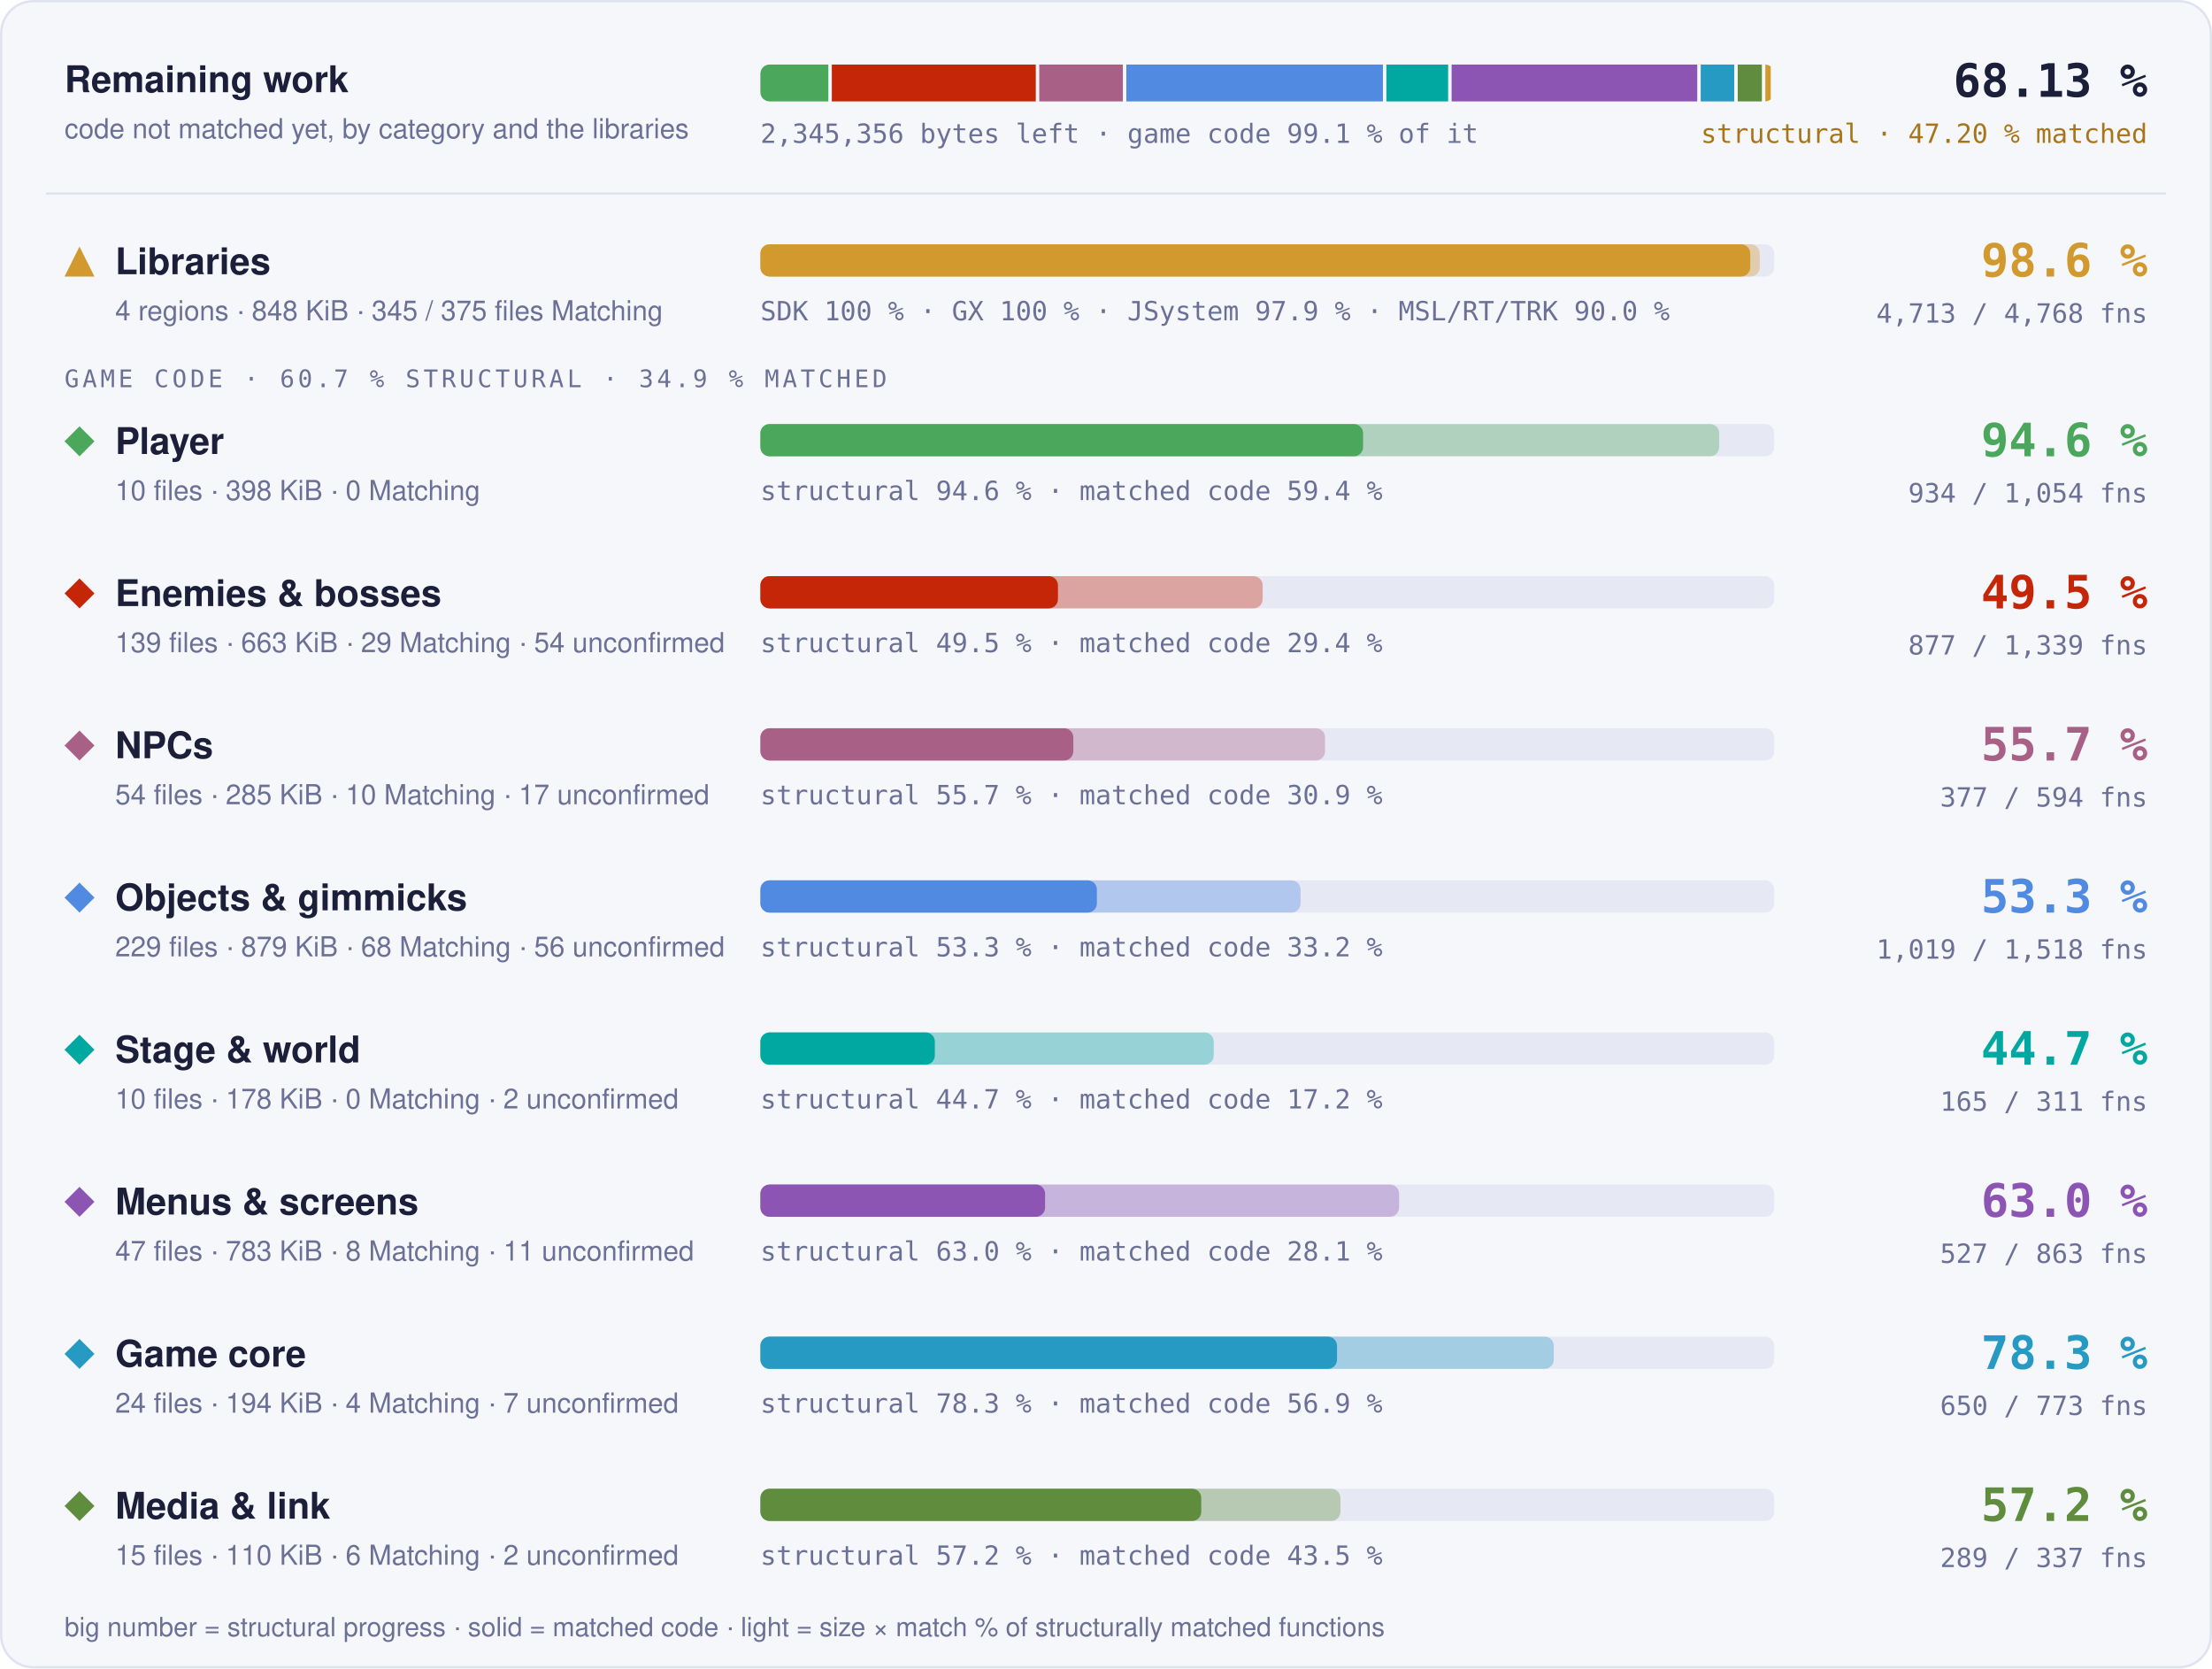
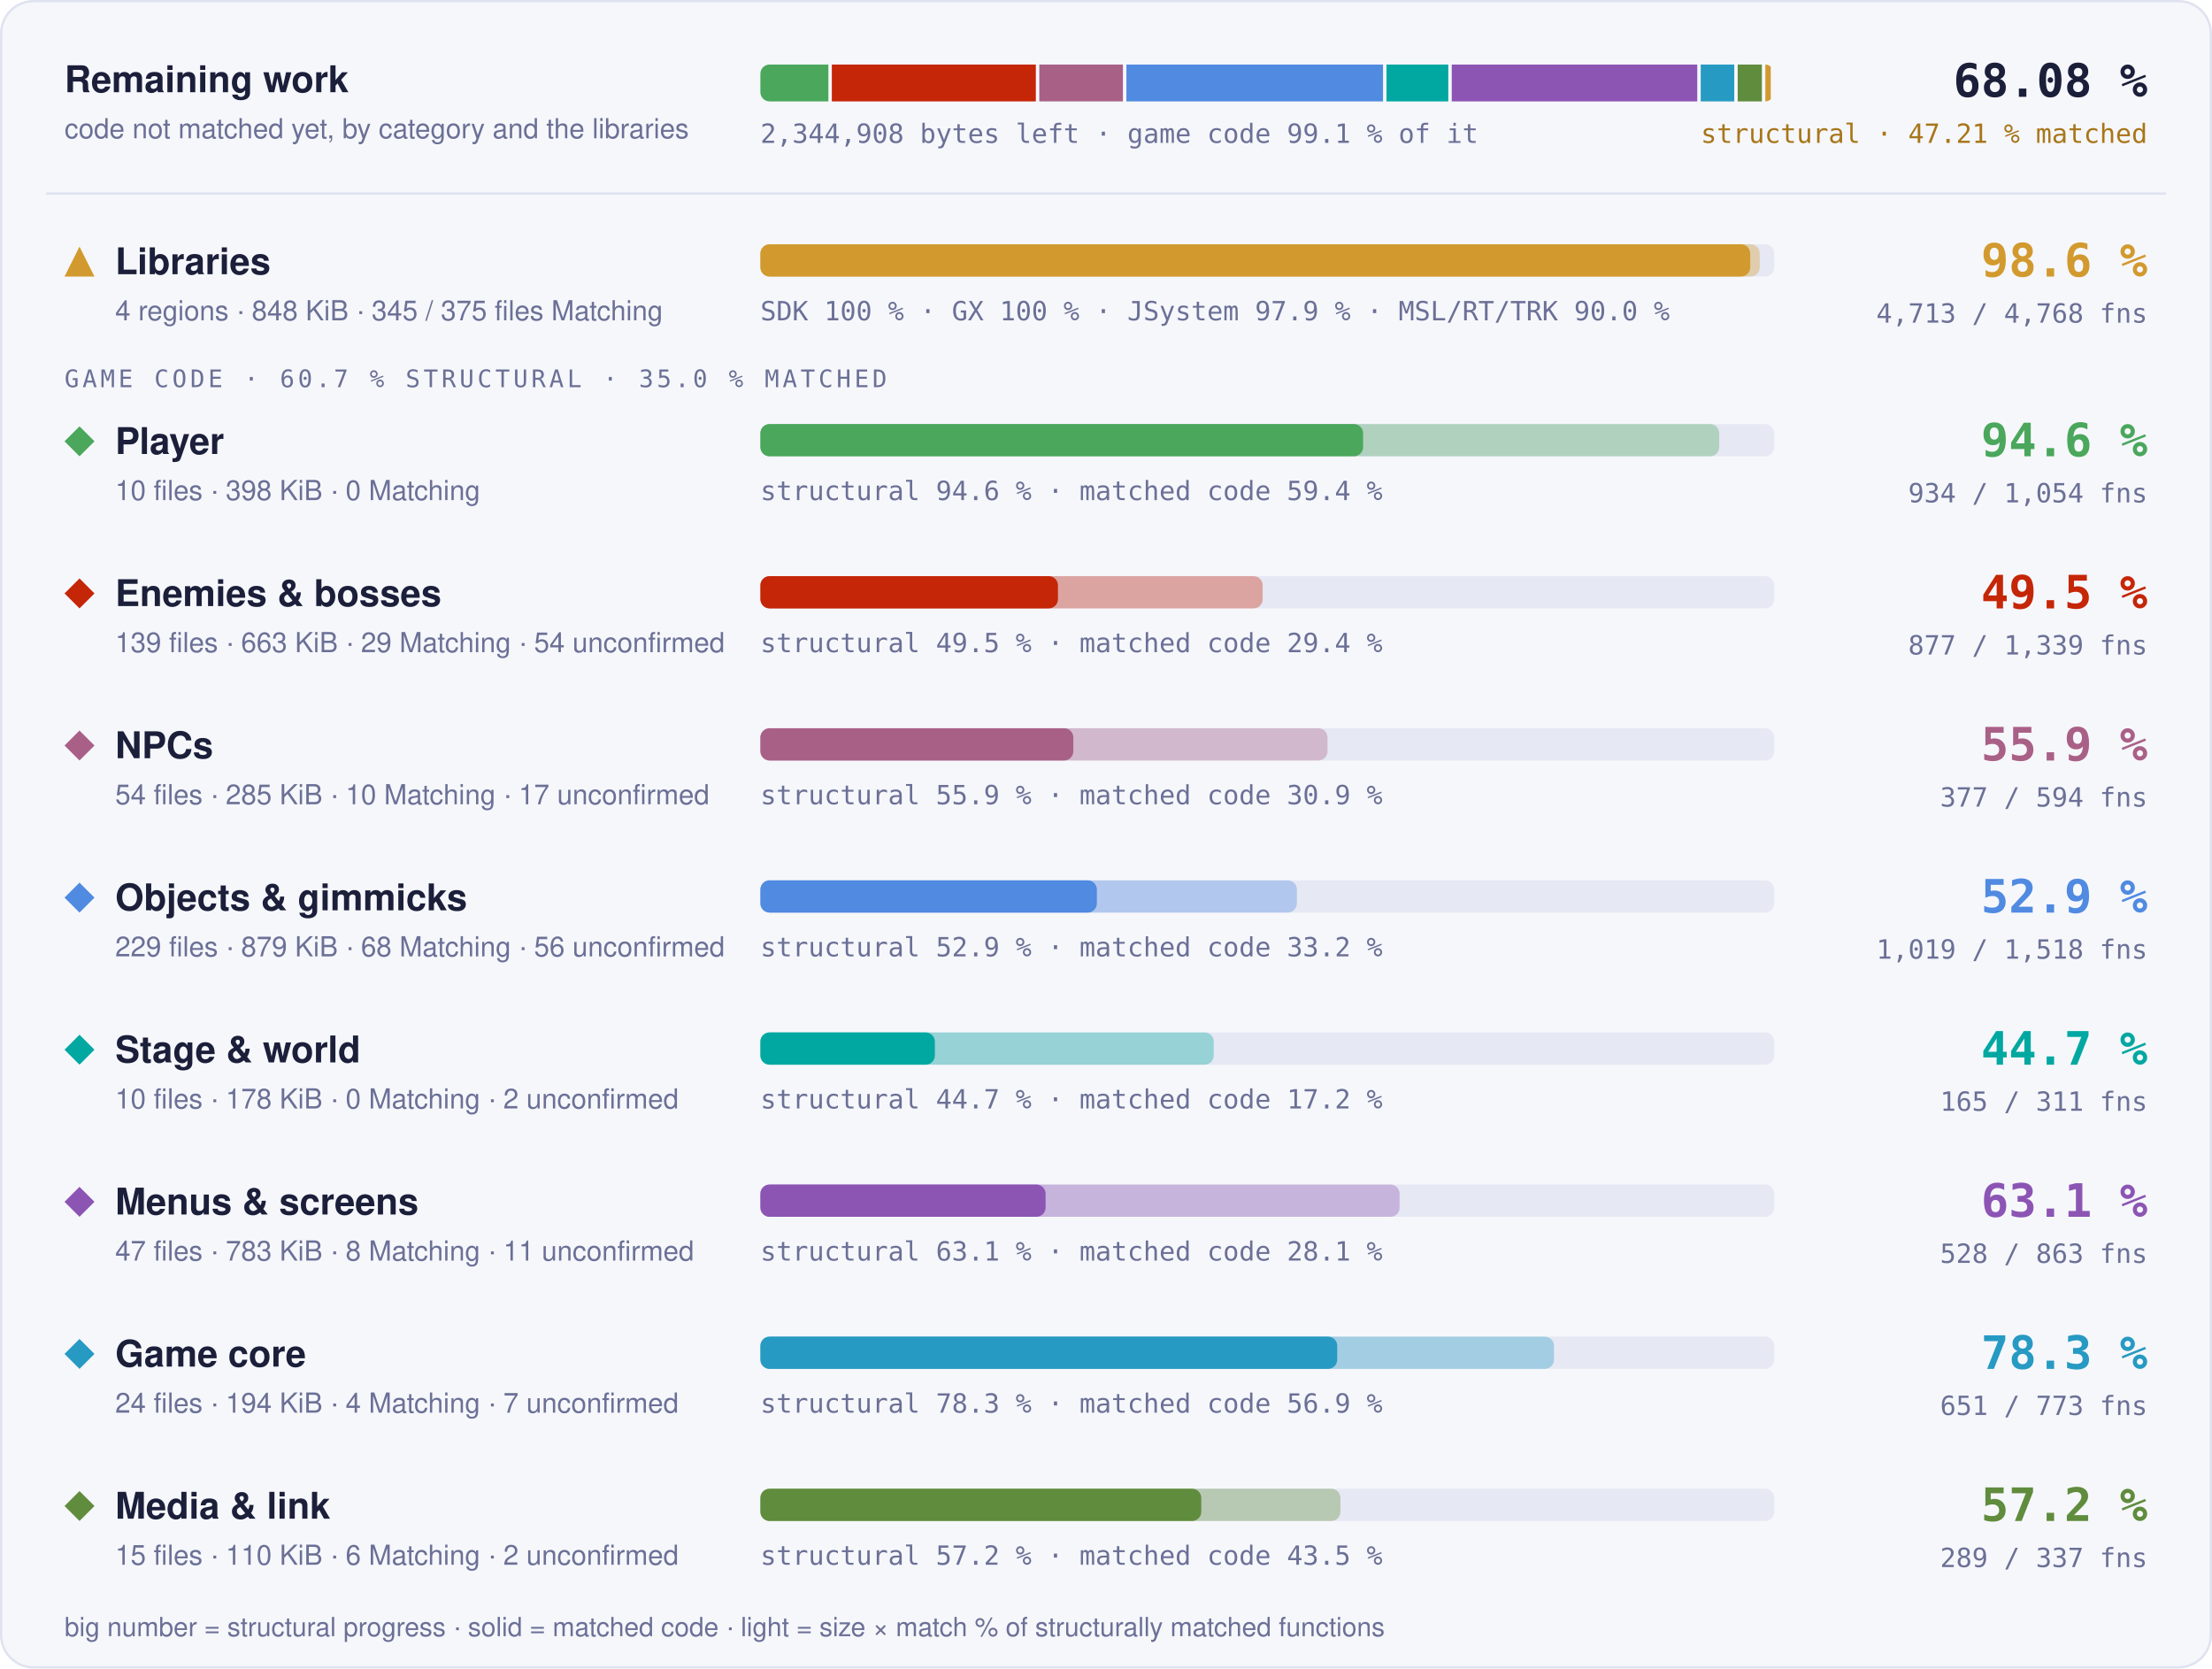
- <svg xmlns="http://www.w3.org/2000/svg" width="960" height="724" viewBox="0 0 960 724" role="img" aria-label="Progress overview: Libraries 98.6 % structural, 97.6 % matched code, 4713 of 4768 functions; Player 94.6 % structural, 59.4 % matched code, 934 of 1054 functions; Enemies &amp; bosses 49.5 % structural, 29.4 % matched code, 877 of 1339 functions; NPCs 55.7 % structural, 30.9 % matched code, 377 of 594 functions; Objects &amp; gimmicks 53.3 % structural, 33.2 % matched code, 1019 of 1518 functions; Stage &amp; world 44.7 % structural, 17.2 % matched code, 165 of 311 functions; Menus &amp; screens 63.0 % structural, 28.1 % matched code, 527 of 863 functions; Game core 78.3 % structural, 56.9 % matched code, 650 of 773 functions; Media &amp; link 57.2 % structural, 43.5 % matched code, 289 of 337 functions">
+ <svg xmlns="http://www.w3.org/2000/svg" width="960" height="724" viewBox="0 0 960 724" role="img" aria-label="Progress overview: Libraries 98.6 % structural, 97.6 % matched code, 4713 of 4768 functions; Player 94.6 % structural, 59.4 % matched code, 934 of 1054 functions; Enemies &amp; bosses 49.5 % structural, 29.4 % matched code, 877 of 1339 functions; NPCs 55.9 % structural, 30.9 % matched code, 377 of 594 functions; Objects &amp; gimmicks 52.9 % structural, 33.2 % matched code, 1019 of 1518 functions; Stage &amp; world 44.7 % structural, 17.2 % matched code, 165 of 311 functions; Menus &amp; screens 63.1 % structural, 28.1 % matched code, 528 of 863 functions; Game core 78.3 % structural, 56.9 % matched code, 651 of 773 functions; Media &amp; link 57.2 % structural, 43.5 % matched code, 289 of 337 functions">
  <style>text { font-family: -apple-system, BlinkMacSystemFont, 'Segoe UI', Helvetica, Arial, sans-serif; } .mono { font-family: ui-monospace, SFMono-Regular, 'SF Mono', Menlo, Consolas, monospace; } .grow { transform-box: fill-box; transform-origin: 0 50%; animation: grow 1.4s cubic-bezier(.2,.8,.2,1) both; } @keyframes grow { from { transform: scaleX(0); } } @media (prefers-reduced-motion: reduce) { * { animation: none !important; } }</style>
  <rect x="0.5" y="0.5" width="959" height="723" rx="14" fill="#f6f7fb" stroke="#dfe2ef" />
  <text x="28" y="40" font-size="16" font-weight="700" fill="#1b1f3a">Remaining work</text>
  <text x="28" y="60" font-size="12" fill="#6b7096">code not matched yet, by category and the libraries</text>
  <clipPath id="rw">
    <rect x="330" y="28" width="440" height="16" rx="4" />
  </clipPath>
  <g clip-path="url(#rw)">
-     <rect class="grow" x="330.00" y="28" width="29.50" height="16" fill="#4aa75c" />
-     <rect class="grow" x="361.00" y="28" width="88.53" height="16" fill="#c52607" />
-     <rect class="grow" x="451.03" y="28" width="36.29" height="16" fill="#a96087" />
-     <rect class="grow" x="488.82" y="28" width="111.36" height="16" fill="#508ae1" />
-     <rect class="grow" x="601.68" y="28" width="26.81" height="16" fill="#00a8a1" />
-     <rect class="grow" x="629.99" y="28" width="106.61" height="16" fill="#8c55b4" />
+     <rect class="grow" x="330.00" y="28" width="29.51" height="16" fill="#4aa75c" />
+     <rect class="grow" x="361.01" y="28" width="88.54" height="16" fill="#c52607" />
+     <rect class="grow" x="451.05" y="28" width="36.30" height="16" fill="#a96087" />
+     <rect class="grow" x="488.85" y="28" width="111.38" height="16" fill="#508ae1" />
+     <rect class="grow" x="601.73" y="28" width="26.82" height="16" fill="#00a8a1" />
+     <rect class="grow" x="630.05" y="28" width="106.56" height="16" fill="#8c55b4" />
    <rect class="grow" x="738.10" y="28" width="14.56" height="16" fill="#269ac2" />
-     <rect class="grow" x="754.17" y="28" width="10.48" height="16" fill="#608c3d" />
+     <rect class="grow" x="754.16" y="28" width="10.49" height="16" fill="#608c3d" />
    <rect class="grow" x="766.15" y="28" width="2.35" height="16" fill="#d29a2e" />
  </g>
-   <text x="330" y="62" class="mono" font-size="11.5" fill="#6b7096">2,345,356 bytes left · game code 99.1 % of it</text>
-   <text x="932" y="42" text-anchor="end" class="mono" font-size="20" font-weight="700" fill="#1b1f3a">68.13 %</text>
-   <text x="932" y="62" text-anchor="end" class="mono" font-size="11.5" fill="#a8761a">structural · 47.20 % matched</text>
+   <text x="330" y="62" class="mono" font-size="11.5" fill="#6b7096">2,344,908 bytes left · game code 99.1 % of it</text>
+   <text x="932" y="42" text-anchor="end" class="mono" font-size="20" font-weight="700" fill="#1b1f3a">68.08 %</text>
+   <text x="932" y="62" text-anchor="end" class="mono" font-size="11.5" fill="#a8761a">structural · 47.21 % matched</text>
  <line x1="20" x2="940" y1="84" y2="84" stroke="#dfe2ef" />
  <g fill="#d29a2e">
    <path d="M34.5 107L41 120L28 120Z" />
  </g>
  <text x="50" y="119" font-size="16" font-weight="700" fill="#1b1f3a">Libraries</text>
  <text x="50" y="139" font-size="12" fill="#6b7096">4 regions · 848 KiB · 345 / 375 files Matching</text>
  <rect x="330" y="106" width="440" height="14" rx="4" fill="#e6e8f3" />
  <rect class="grow" style="animation-delay:0.0s" x="330" y="106" width="433.73" height="14" rx="4" fill="#d29a2e" fill-opacity="0.35" />
  <rect class="grow" style="animation-delay:0.0s" x="330" y="106" width="429.60" height="14" rx="4" fill="#d29a2e" />
  <text x="330" y="139" class="mono" font-size="11.5" fill="#6b7096">SDK 100 % · GX 100 % · JSystem 97.9 % · MSL/RT/TRK 90.0 %</text>
  <text x="932" y="120" text-anchor="end" class="mono" font-size="20" font-weight="700" fill="#d29a2e">98.6 %</text>
  <text x="932" y="140" text-anchor="end" class="mono" font-size="11.5" fill="#6b7096">4,713 / 4,768 fns</text>
-   <text x="28" y="168" class="mono" font-size="10.5" letter-spacing="0.14em" fill="#6b7096">GAME CODE · 60.7 % STRUCTURAL · 34.9 % MATCHED</text>
+   <text x="28" y="168" class="mono" font-size="10.5" letter-spacing="0.14em" fill="#6b7096">GAME CODE · 60.7 % STRUCTURAL · 35.0 % MATCHED</text>
  <g fill="#4aa75c">
    <path d="M34.5 185L41 191.5L34.5 198L28 191.5Z" />
  </g>
  <text x="50" y="197" font-size="16" font-weight="700" fill="#1b1f3a">Player</text>
  <text x="50" y="217" font-size="12" fill="#6b7096">10 files · 398 KiB · 0 Matching</text>
  <rect x="330" y="184" width="440" height="14" rx="4" fill="#e6e8f3" />
  <rect class="grow" style="animation-delay:0.1s" x="330" y="184" width="416.13" height="14" rx="4" fill="#4aa75c" fill-opacity="0.35" />
  <rect class="grow" style="animation-delay:0.1s" x="330" y="184" width="261.57" height="14" rx="4" fill="#4aa75c" />
  <text x="330" y="217" class="mono" font-size="11.5" fill="#6b7096">structural 94.6 % · matched code 59.4 %</text>
  <text x="932" y="198" text-anchor="end" class="mono" font-size="20" font-weight="700" fill="#4aa75c">94.6 %</text>
  <text x="932" y="218" text-anchor="end" class="mono" font-size="11.5" fill="#6b7096">934 / 1,054 fns</text>
  <g fill="#c52607">
    <path d="M34.5 251L41 257.5L34.5 264L28 257.5Z" />
  </g>
  <text x="50" y="263" font-size="16" font-weight="700" fill="#1b1f3a">Enemies &amp; bosses</text>
  <text x="50" y="283" font-size="12" fill="#6b7096">139 files · 663 KiB · 29 Matching · 54 unconfirmed</text>
  <rect x="330" y="250" width="440" height="14" rx="4" fill="#e6e8f3" />
  <rect class="grow" style="animation-delay:0.2s" x="330" y="250" width="218.00" height="14" rx="4" fill="#c52607" fill-opacity="0.35" />
  <rect class="grow" style="animation-delay:0.2s" x="330" y="250" width="129.15" height="14" rx="4" fill="#c52607" />
  <text x="330" y="283" class="mono" font-size="11.5" fill="#6b7096">structural 49.5 % · matched code 29.4 %</text>
  <text x="932" y="264" text-anchor="end" class="mono" font-size="20" font-weight="700" fill="#c52607">49.5 %</text>
  <text x="932" y="284" text-anchor="end" class="mono" font-size="11.5" fill="#6b7096">877 / 1,339 fns</text>
  <g fill="#a96087">
    <path d="M34.5 317L41 323.5L34.5 330L28 323.5Z" />
  </g>
  <text x="50" y="329" font-size="16" font-weight="700" fill="#1b1f3a">NPCs</text>
  <text x="50" y="349" font-size="12" fill="#6b7096">54 files · 285 KiB · 10 Matching · 17 unconfirmed</text>
  <rect x="330" y="316" width="440" height="14" rx="4" fill="#e6e8f3" />
-   <rect class="grow" style="animation-delay:0.3s" x="330" y="316" width="245.07" height="14" rx="4" fill="#a96087" fill-opacity="0.35" />
+   <rect class="grow" style="animation-delay:0.3s" x="330" y="316" width="246.13" height="14" rx="4" fill="#a96087" fill-opacity="0.35" />
  <rect class="grow" style="animation-delay:0.3s" x="330" y="316" width="135.82" height="14" rx="4" fill="#a96087" />
-   <text x="330" y="349" class="mono" font-size="11.5" fill="#6b7096">structural 55.7 % · matched code 30.9 %</text>
-   <text x="932" y="330" text-anchor="end" class="mono" font-size="20" font-weight="700" fill="#a96087">55.7 %</text>
+   <text x="330" y="349" class="mono" font-size="11.5" fill="#6b7096">structural 55.9 % · matched code 30.9 %</text>
+   <text x="932" y="330" text-anchor="end" class="mono" font-size="20" font-weight="700" fill="#a96087">55.9 %</text>
  <text x="932" y="350" text-anchor="end" class="mono" font-size="11.5" fill="#6b7096">377 / 594 fns</text>
  <g fill="#508ae1">
    <path d="M34.5 383L41 389.5L34.5 396L28 389.5Z" />
  </g>
  <text x="50" y="395" font-size="16" font-weight="700" fill="#1b1f3a">Objects &amp; gimmicks</text>
  <text x="50" y="415" font-size="12" fill="#6b7096">229 files · 879 KiB · 68 Matching · 56 unconfirmed</text>
  <rect x="330" y="382" width="440" height="14" rx="4" fill="#e6e8f3" />
-   <rect class="grow" style="animation-delay:0.4s" x="330" y="382" width="234.44" height="14" rx="4" fill="#508ae1" fill-opacity="0.35" />
+   <rect class="grow" style="animation-delay:0.4s" x="330" y="382" width="232.85" height="14" rx="4" fill="#508ae1" fill-opacity="0.35" />
  <rect class="grow" style="animation-delay:0.4s" x="330" y="382" width="146.04" height="14" rx="4" fill="#508ae1" />
-   <text x="330" y="415" class="mono" font-size="11.5" fill="#6b7096">structural 53.3 % · matched code 33.2 %</text>
-   <text x="932" y="396" text-anchor="end" class="mono" font-size="20" font-weight="700" fill="#508ae1">53.3 %</text>
+   <text x="330" y="415" class="mono" font-size="11.5" fill="#6b7096">structural 52.9 % · matched code 33.2 %</text>
+   <text x="932" y="396" text-anchor="end" class="mono" font-size="20" font-weight="700" fill="#508ae1">52.9 %</text>
  <text x="932" y="416" text-anchor="end" class="mono" font-size="11.5" fill="#6b7096">1,019 / 1,518 fns</text>
  <g fill="#00a8a1">
    <path d="M34.5 449L41 455.5L34.5 462L28 455.5Z" />
  </g>
  <text x="50" y="461" font-size="16" font-weight="700" fill="#1b1f3a">Stage &amp; world</text>
  <text x="50" y="481" font-size="12" fill="#6b7096">10 files · 178 KiB · 0 Matching · 2 unconfirmed</text>
  <rect x="330" y="448" width="440" height="14" rx="4" fill="#e6e8f3" />
  <rect class="grow" style="animation-delay:0.5s" x="330" y="448" width="196.75" height="14" rx="4" fill="#00a8a1" fill-opacity="0.35" />
  <rect class="grow" style="animation-delay:0.5s" x="330" y="448" width="75.72" height="14" rx="4" fill="#00a8a1" />
  <text x="330" y="481" class="mono" font-size="11.5" fill="#6b7096">structural 44.7 % · matched code 17.2 %</text>
  <text x="932" y="462" text-anchor="end" class="mono" font-size="20" font-weight="700" fill="#00a8a1">44.7 %</text>
  <text x="932" y="482" text-anchor="end" class="mono" font-size="11.5" fill="#6b7096">165 / 311 fns</text>
  <g fill="#8c55b4">
    <path d="M34.5 515L41 521.5L34.5 528L28 521.5Z" />
  </g>
  <text x="50" y="527" font-size="16" font-weight="700" fill="#1b1f3a">Menus &amp; screens</text>
  <text x="50" y="547" font-size="12" fill="#6b7096">47 files · 783 KiB · 8 Matching · 11 unconfirmed</text>
  <rect x="330" y="514" width="440" height="14" rx="4" fill="#e6e8f3" />
-   <rect class="grow" style="animation-delay:0.6s" x="330" y="514" width="277.20" height="14" rx="4" fill="#8c55b4" fill-opacity="0.35" />
-   <rect class="grow" style="animation-delay:0.6s" x="330" y="514" width="123.56" height="14" rx="4" fill="#8c55b4" />
-   <text x="330" y="547" class="mono" font-size="11.5" fill="#6b7096">structural 63.0 % · matched code 28.1 %</text>
-   <text x="932" y="528" text-anchor="end" class="mono" font-size="20" font-weight="700" fill="#8c55b4">63.0 %</text>
-   <text x="932" y="548" text-anchor="end" class="mono" font-size="11.5" fill="#6b7096">527 / 863 fns</text>
+   <rect class="grow" style="animation-delay:0.6s" x="330" y="514" width="277.43" height="14" rx="4" fill="#8c55b4" fill-opacity="0.35" />
+   <rect class="grow" style="animation-delay:0.6s" x="330" y="514" width="123.79" height="14" rx="4" fill="#8c55b4" />
+   <text x="330" y="547" class="mono" font-size="11.5" fill="#6b7096">structural 63.1 % · matched code 28.1 %</text>
+   <text x="932" y="528" text-anchor="end" class="mono" font-size="20" font-weight="700" fill="#8c55b4">63.1 %</text>
+   <text x="932" y="548" text-anchor="end" class="mono" font-size="11.5" fill="#6b7096">528 / 863 fns</text>
  <g fill="#269ac2">
    <path d="M34.5 581L41 587.5L34.5 594L28 587.5Z" />
  </g>
  <text x="50" y="593" font-size="16" font-weight="700" fill="#1b1f3a">Game core</text>
  <text x="50" y="613" font-size="12" fill="#6b7096">24 files · 194 KiB · 4 Matching · 7 unconfirmed</text>
  <rect x="330" y="580" width="440" height="14" rx="4" fill="#e6e8f3" />
-   <rect class="grow" style="animation-delay:0.7s" x="330" y="580" width="344.33" height="14" rx="4" fill="#269ac2" fill-opacity="0.35" />
-   <rect class="grow" style="animation-delay:0.7s" x="330" y="580" width="250.26" height="14" rx="4" fill="#269ac2" />
+   <rect class="grow" style="animation-delay:0.7s" x="330" y="580" width="344.42" height="14" rx="4" fill="#269ac2" fill-opacity="0.35" />
+   <rect class="grow" style="animation-delay:0.7s" x="330" y="580" width="250.35" height="14" rx="4" fill="#269ac2" />
  <text x="330" y="613" class="mono" font-size="11.5" fill="#6b7096">structural 78.3 % · matched code 56.9 %</text>
  <text x="932" y="594" text-anchor="end" class="mono" font-size="20" font-weight="700" fill="#269ac2">78.3 %</text>
-   <text x="932" y="614" text-anchor="end" class="mono" font-size="11.5" fill="#6b7096">650 / 773 fns</text>
+   <text x="932" y="614" text-anchor="end" class="mono" font-size="11.5" fill="#6b7096">651 / 773 fns</text>
  <g fill="#608c3d">
    <path d="M34.5 647L41 653.5L34.5 660L28 653.5Z" />
  </g>
  <text x="50" y="659" font-size="16" font-weight="700" fill="#1b1f3a">Media &amp; link</text>
  <text x="50" y="679" font-size="12" fill="#6b7096">15 files · 110 KiB · 6 Matching · 2 unconfirmed</text>
  <rect x="330" y="646" width="440" height="14" rx="4" fill="#e6e8f3" />
  <rect class="grow" style="animation-delay:0.8s" x="330" y="646" width="251.73" height="14" rx="4" fill="#608c3d" fill-opacity="0.35" />
  <rect class="grow" style="animation-delay:0.8s" x="330" y="646" width="191.34" height="14" rx="4" fill="#608c3d" />
  <text x="330" y="679" class="mono" font-size="11.5" fill="#6b7096">structural 57.2 % · matched code 43.5 %</text>
  <text x="932" y="660" text-anchor="end" class="mono" font-size="20" font-weight="700" fill="#608c3d">57.2 %</text>
  <text x="932" y="680" text-anchor="end" class="mono" font-size="11.5" fill="#6b7096">289 / 337 fns</text>
  <text x="28" y="710" font-size="11.5" fill="#6b7096">big number = structural progress · solid = matched code · light = size × match % of structurally matched functions</text>
</svg>
